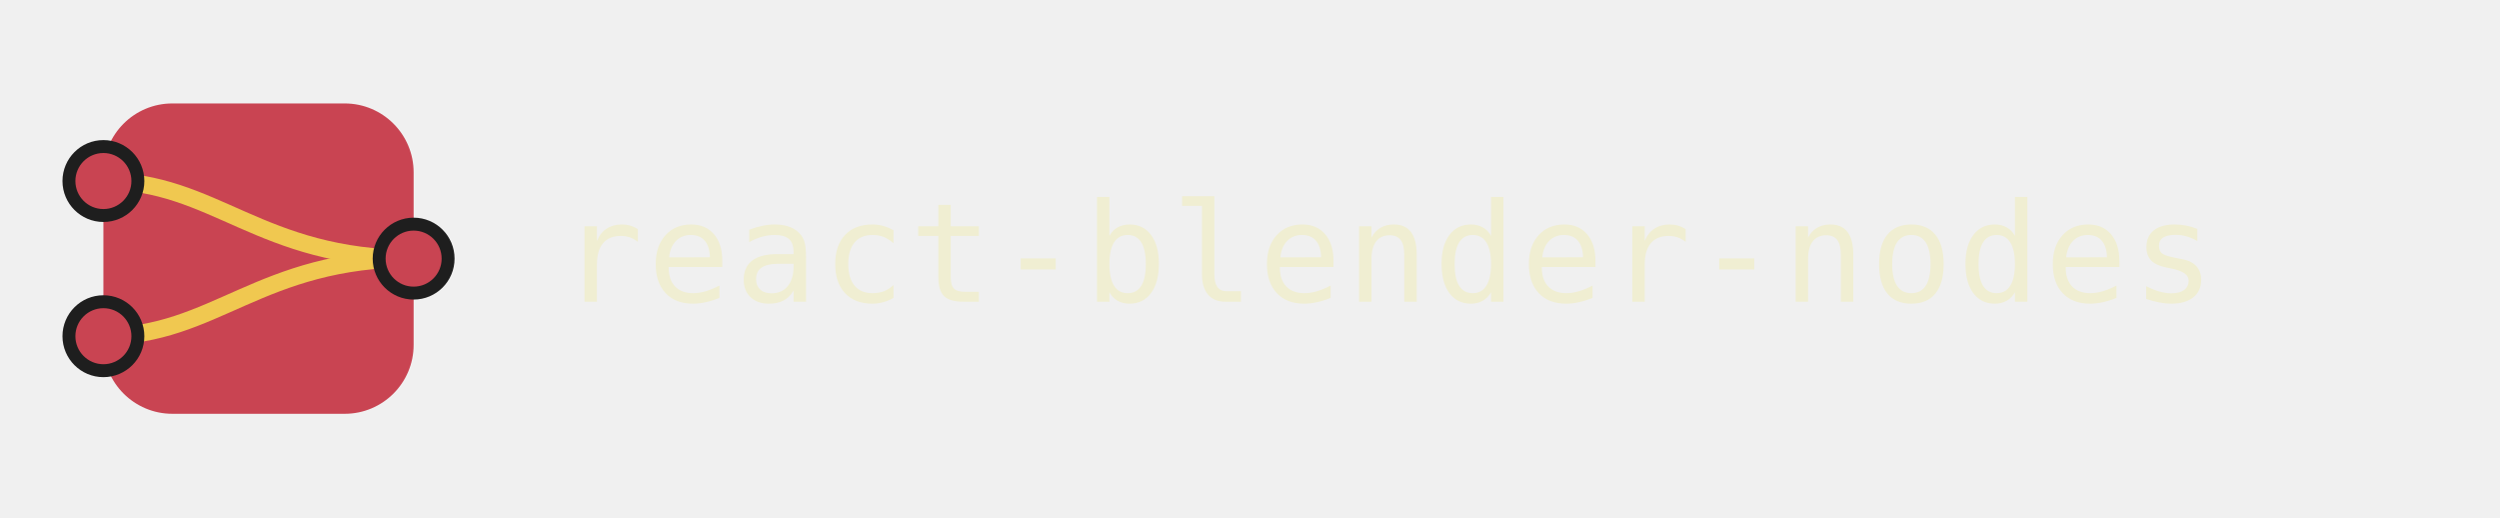
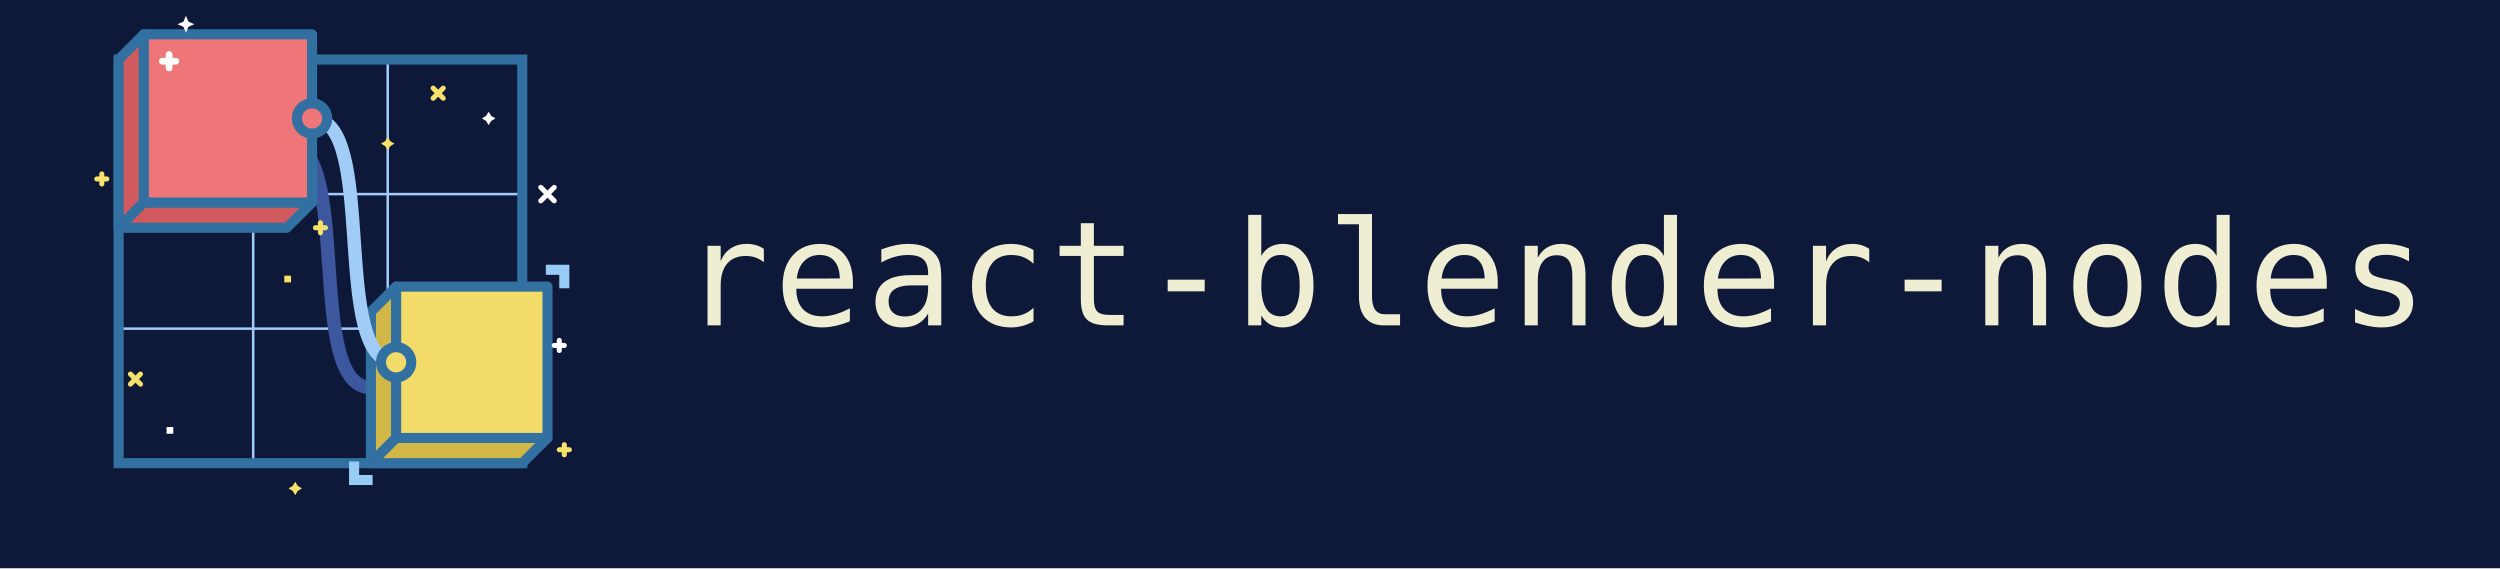
- <svg xmlns="http://www.w3.org/2000/svg" fill="none" viewBox="0 0 580 120">
-   <rect fill="#c94452" height="72" rx="16" width="72" x="24" y="24" />
-   <path d="M24 42 C 50 42, 60 60, 96 60" fill="none" stroke="#f0c850" stroke-linecap="round" stroke-width="4" />
-   <path d="M24 78 C 50 78, 60 60, 96 60" fill="none" stroke="#f0c850" stroke-linecap="round" stroke-width="4" />
-   <circle cx="24" cy="42" fill="#c94452" r="8" stroke="#1e1e1e" stroke-width="3" />
-   <circle cx="24" cy="78" fill="#c94452" r="8" stroke="#1e1e1e" stroke-width="3" />
-   <circle cx="96" cy="60" fill="#c94452" r="8" stroke="#1e1e1e" stroke-width="3" />
-   <text x="130" y="70" fill="#f0eed2" font-family="'Fira Code', 'Cascadia Code', 'JetBrains Mono', monospace" font-size="32" font-weight="500" letter-spacing="1">react-blender-nodes</text>
+ <svg xmlns="http://www.w3.org/2000/svg" viewBox="0 0 550 125">
+   <rect x="0" y="0" width="550" height="125" fill="#0e1939" />
+   <g transform="translate(15, 2) scale(0.37)">
+     <g stroke="#a1ccf7" stroke-width="1.5">
+       <line x1="110" y1="30" x2="110" y2="270" />
+       <line x1="190" y1="30" x2="190" y2="270" />
+       <line x1="30" y1="110" x2="270" y2="110" />
+       <line x1="30" y1="190" x2="270" y2="190" />
+     </g>
+     <rect x="30" y="30" width="240" height="240" fill="none" stroke="#3170a0" stroke-width="6" stroke-linejoin="miter" />
+     <g stroke="#97ccf7" stroke-width="6" fill="none" stroke-linecap="square" stroke-linejoin="miter">
+       <path d="M 287 155 L 295 155 L 295 163" />
+       <path d="M 178 280 L 170 280 L 170 272" />
+     </g>
+     <path d="M 130 80 C 170 80, 140 225, 180 225" stroke="#3d579e" stroke-width="8" fill="none" stroke-linecap="round" />
+     <g stroke="#3170a0" stroke-width="6" stroke-linejoin="round">
+       <polygon points="30,30 45,15 45,115 30,130" fill="#d05a5d" />
+       <polygon points="30,130 45,115 145,115 130,130" fill="#d05a5d" />
+       <rect x="45" y="15" width="100" height="100" fill="#ee7678" />
+     </g>
+     <g stroke="#3170a0" stroke-width="6" stroke-linejoin="round">
+       <polygon points="180,180 195,165 195,255 180,270" fill="#d1b747" />
+       <polygon points="180,270 195,255 285,255 270,270" fill="#d1b747" />
+       <rect x="195" y="165" width="90" height="90" fill="#f2db68" />
+     </g>
+     <path d="M 145 65 C 185 65, 155 210, 195 210" stroke="#a1ccf7" stroke-width="8" fill="none" stroke-linecap="round" />
+     <circle cx="145" cy="65" r="9" fill="#ee7678" stroke="#3170a0" stroke-width="6" />
+     <circle cx="195" cy="210" r="9" fill="#f2db68" stroke="#3170a0" stroke-width="6" />
+     <g fill="#ffffff">
+       <polygon points="70,4 71.5,7.5 75,9 71.5,10.5 70,14 68.5,10.5 65,9 68.5,7.5" />
+       <polygon points="250,61 251.5,63.5 254,65 251.5,66.5 250,69 248.5,66.5 246,65 248.5,63.5" />
+       <rect x="58.5" y="248.5" width="4" height="4" />
+     </g>
+     <g fill="#f6e16a">
+       <polygon points="190,76 191.5,78.5 194,80 191.5,81.5 190,84 188.5,81.5 186,80 188.5,78.5" />
+       <polygon points="135,281 136.5,283.5 139,285 136.5,286.5 135,289 133.5,286.5 131,285 133.5,283.5" />
+       <rect x="128.5" y="158.5" width="4" height="4" />
+     </g>
+     <g stroke-linecap="round" stroke-linejoin="round" fill="none">
+       <g stroke="#ffffff" stroke-width="4">
+         <path d="M 56 31 L 64 31 M 60 27 L 60 35" />
+       </g>
+       <g stroke="#ffffff" stroke-width="3">
+         <path d="M 289 200 L 295 200 M 292 197 L 292 203" />
+         <path d="M 281 106 L 289 114 M 281 114 L 289 106" />
+       </g>
+       <g stroke="#f6e16a" stroke-width="3">
+         <path d="M 17 101 L 23 101 M 20 98 L 20 104" />
+         <path d="M 147 130 L 153 130 M 150 127 L 150 133" />
+         <path d="M 292 262 L 298 262 M 295 259 L 295 265" />
+         <path d="M 37 217 L 43 223 M 37 223 L 43 217" />
+         <path d="M 217 47 L 223 53 M 217 53 L 223 47" />
+       </g>
+     </g>
+   </g>
+   <text x="150" y="62.5" fill="#f0eed2" font-family="'Fira Code', 'Cascadia Code', 'JetBrains Mono', monospace" font-size="32" font-weight="500" letter-spacing="1" dominant-baseline="middle">react-blender-nodes</text>
</svg>
